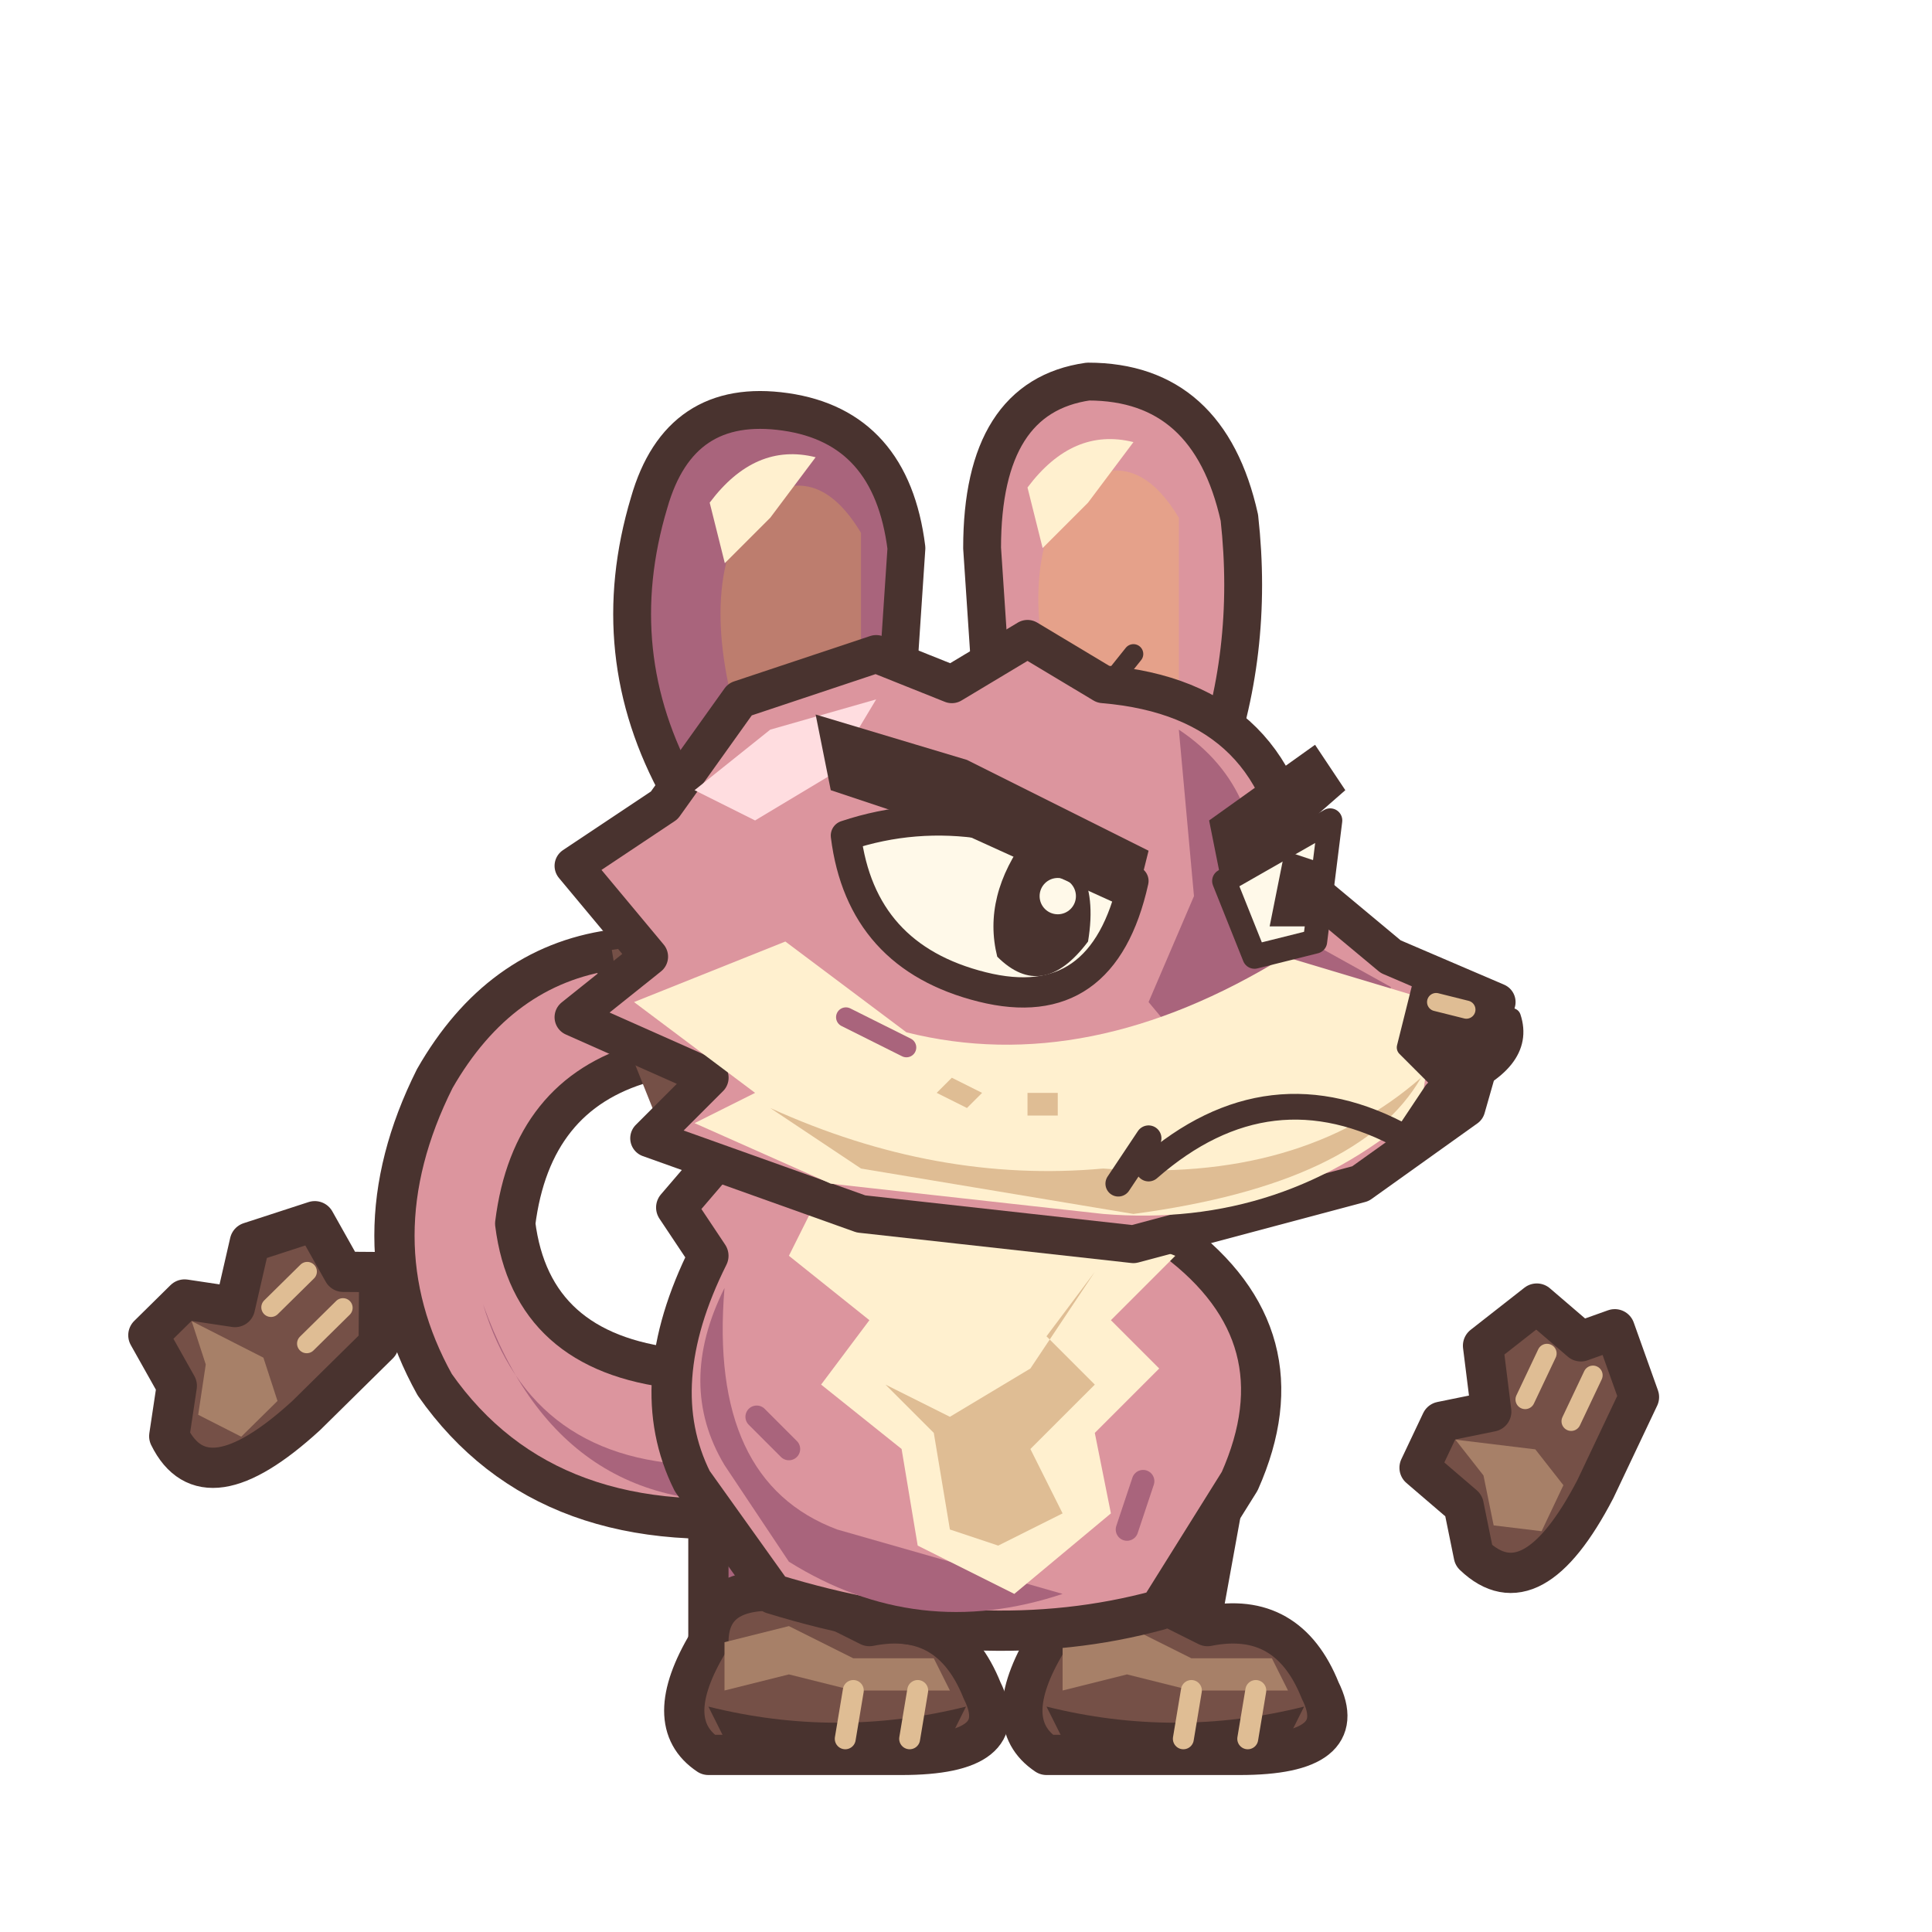
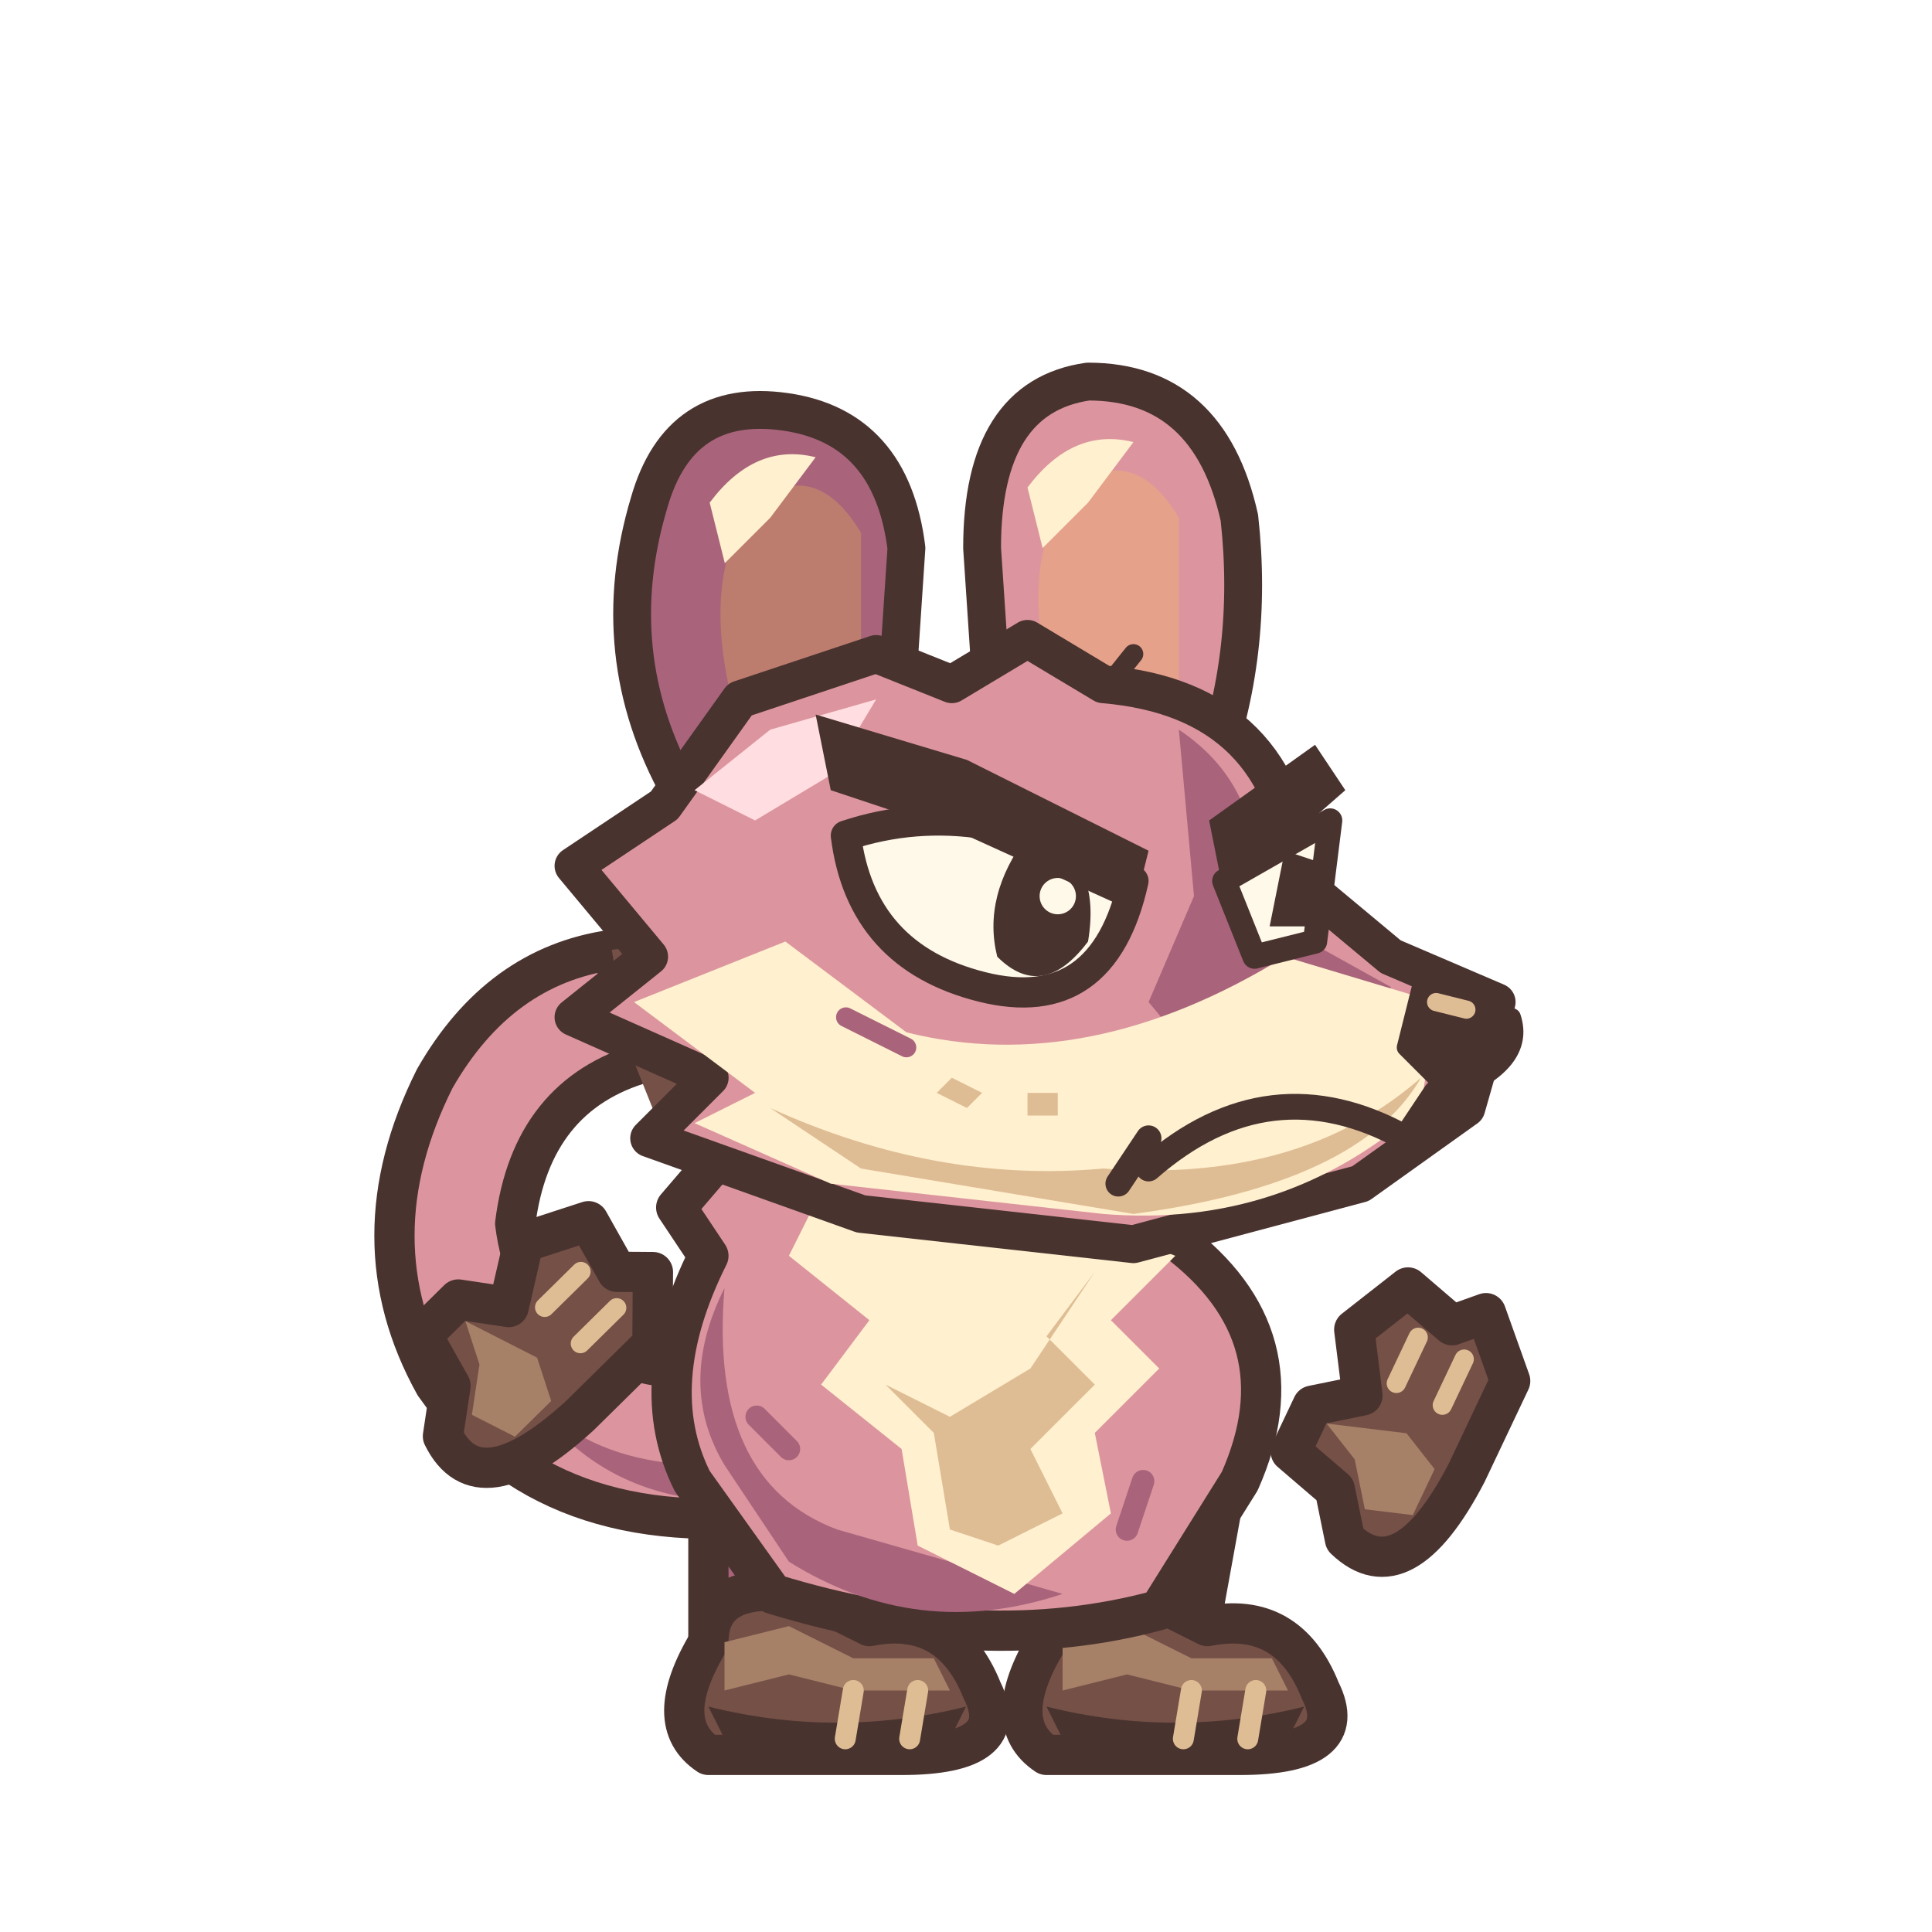
<svg xmlns="http://www.w3.org/2000/svg" viewBox="-60 -85 120 120" width="250" height="250">
  <g transform="translate(0 0)">
    <g stroke="#49332f" stroke-width="2.5" stroke-linejoin="round" stroke-linecap="round">
      <path fill="#dc959e" d="M-11 9Q-26 11-33 1Q-38-8-33-18Q-29-25-22-26L-20-19Q-27-17-28-9Q-27-1-18 0Q-12 1-10 0Z" />
      <path fill="#a9647c" stroke="none" d="M-30-4Q-27 6-16 6L-11 5L-11 8Q-25 10-30-4Z" />
      <path fill="#755047" stroke="none" d="M-22-26Q-16-27-15-21Q-14-16-19-15L-21-20Z" />
    </g>
  </g>
  <g transform="translate(-11 11) rotate(0)">
    <g transform="translate(0 0)">
      <g stroke="#49332f" stroke-width="2.5" stroke-linejoin="round" stroke-linecap="round">
        <path fill="#a9647c" d="M-5-5Q1-8 6-3L4 8Q0 11-5 7Z" />
        <path fill="#755047" stroke="none" d="M1-3L4-1L3 7L0 8L-2 6L1 5Z" />
      </g>
    </g>
    <g transform="translate(0 7)">
      <g stroke="#49332f" stroke-width="2.5" stroke-linejoin="round" stroke-linecap="round">
        <path fill="#755047" d="M-5-1Q-5-5 1-4L5-2Q10-3 12 2Q14 6 7 6H-5Q-8 4-5-1Z" />
        <path fill="#a78068" stroke="none" d="M-4-1L0-2L4 0L9 0L10 2H4L0 1L-4 2Z" />
        <path fill="#49332f" stroke="none" d="M-5 3Q3 5 11 3L10 5H-4Z" />
        <path fill="none" stroke="#dfbd94" stroke-width="1.3" d="M4 2l-.5 3M8 2l-.5 3" />
      </g>
    </g>
  </g>
  <g transform="translate(10 11) rotate(0)">
    <g transform="translate(0 0)">
      <g stroke="#49332f" stroke-width="2.5" stroke-linejoin="round" stroke-linecap="round">
        <path fill="#dc959e" d="M-5-5Q1-8 6-3L4 8Q0 11-5 7Z" />
        <path fill="#a9647c" stroke="none" d="M1-3L4-1L3 7L0 8L-2 6L1 5Z" />
      </g>
    </g>
    <g transform="translate(0 7)">
      <g stroke="#49332f" stroke-width="2.5" stroke-linejoin="round" stroke-linecap="round">
        <path fill="#755047" d="M-5-1Q-5-5 1-4L5-2Q10-3 12 2Q14 6 7 6H-5Q-8 4-5-1Z" />
        <path fill="#a78068" stroke="none" d="M-4-1L0-2L4 0L9 0L10 2H4L0 1L-4 2Z" />
        <path fill="#49332f" stroke="none" d="M-5 3Q3 5 11 3L10 5H-4Z" />
        <path fill="none" stroke="#dfbd94" stroke-width="1.3" d="M4 2l-.5 3M8 2l-.5 3" />
      </g>
    </g>
  </g>
-   <g transform="translate(-45 2) rotate(-63.02536)">
+   <g transform="translate(-28 2) rotate(-63.02536)">
    <g transform="translate(0 0)">
      <g stroke="#49332f" stroke-width="2.5" stroke-linejoin="round" stroke-linecap="round">
        <path fill="#755047" d="M-4-3L-1-4L1-7L4-6L5-3L9-4L12-1L10 2L11 4L7 6L1 4Q-7 1-4-3Z" />
        <path fill="#a78068" stroke="none" d="M-2-2L1-3L3-5L3 0L1 2L-2 1Z" />
        <path fill="none" stroke="#dfbd94" stroke-width="1.2" d="M6-1l3 1M5 2l3 1" />
      </g>
    </g>
  </g>
  <g transform="translate(0 0)">
    <g stroke="#49332f" stroke-width="2.5" stroke-linejoin="round" stroke-linecap="round">
      <path fill="#dc959e" d="M-12-17L-5-20L2-17L8-19L14-13L13-8Q21-2 17 7L12 15Q1 18-12 14L-17 7Q-20 1-16-7L-18-10Z" />
      <path fill="#a9647c" stroke="none" d="M-15-5Q-16 7-8 10L6 14Q-3 17-11 12L-15 6Q-18 1-15-5Z" />
      <path fill="#fff0cf" stroke="none" d="M-8-13L-3-15L1-11L7-15L8-9L13-7L9-3L12 0L8 4L9 9L3 14L-3 11L-4 5L-9 1L-6-3L-11-7Z" />
      <path fill="#dfbd94" stroke="none" d="M8-6L5-2L8 1L4 5L6 9L2 11L-1 10L-2 4L-5 1L-1 3L4 0Z" />
      <path fill="none" stroke="#a9647c" stroke-width="1.4" d="M-13 3l2 2m22 2-1 3" />
    </g>
  </g>
-   <g transform="translate(35 8) rotate(-83.07888)">
+   <g transform="translate(27 7) rotate(-83.07888)">
    <g transform="translate(0 0)">
      <g stroke="#49332f" stroke-width="2.5" stroke-linejoin="round" stroke-linecap="round">
        <path fill="#755047" d="M-4-3L-1-4L1-7L4-6L5-3L9-4L12-1L10 2L11 4L7 6L1 4Q-7 1-4-3Z" />
        <path fill="#a78068" stroke="none" d="M-2-2L1-3L3-5L3 0L1 2L-2 1Z" />
        <path fill="none" stroke="#dfbd94" stroke-width="1.2" d="M6-1l3 1M5 2l3 1" />
      </g>
    </g>
  </g>
  <g transform="translate(1 -19) scale(0.94)">
    <g transform="translate(-12 -24)">
      <g stroke="#49332f" stroke-width="2.5" stroke-linejoin="round" stroke-linecap="round">
        <path fill="#a9647c" d="M-8 6Q-13-3-10-13Q-8-20-1-19Q6-18 7-10L6 5Z" />
        <path fill="#bd7d6e" stroke="none" d="M-4 2Q-7-8-3-13Q1-16 4-11L4 1Z" />
        <path fill="#fff0cf" stroke="none" d="M-6-13Q-3-17 1-16L-2-12L-5-9Z" />
        <path fill="none" stroke-width="1.3" d="M-3 3L1-2" />
      </g>
    </g>
    <g transform="translate(9 -25)">
      <g stroke="#49332f" stroke-width="2.5" stroke-linejoin="round" stroke-linecap="round">
        <path fill="#dc959e" d="M-8 6L-9-9Q-9-19-2-20Q6-20 8-11Q9-2 6 6Z" />
        <path fill="#e5a18a" stroke="none" d="M-4 2Q-7-8-3-13Q1-16 4-11L4 1Z" />
        <path fill="#fff0cf" stroke="none" d="M-6-13Q-3-17 1-16L-2-12L-5-9Z" />
        <path fill="none" stroke-width="1.3" d="M-3 3L1-2" />
      </g>
    </g>
    <g transform="translate(0 0)">
      <g stroke="#49332f" stroke-width="2.5" stroke-linejoin="round" stroke-linecap="round">
        <path fill="#dc959e" d="M-21-17L-16-24L-7-27L-2-25L3-28L8-25Q20-24 21-12L27-7L34-4L32 3L25 8L10 12L-8 10L-22 5L-18 1L-27-3L-22-7L-27-13Z" />
        <path fill="#a9647c" stroke="none" d="M13-22Q19-18 18-10L27-5L27 0L16 2L11-4L14-11Z" />
        <path fill="#ffdde0" stroke="none" d="M-19-18L-14-22L-7-24L-10-19L-15-16Z" />
        <path fill="#fff0cf" stroke="none" d="M-23-4L-13-8L-5-2Q7 1 20-7L30-4L29 3Q20 11 8 10L-10 8L-19 4L-15 2Z" />
        <path fill="#dfbd94" stroke="none" d="M-14 3Q-3 8 8 7Q21 8 29 1Q25 8 10 10L-8 7Z" />
        <path fill="#49332f" stroke-width="1.2" d="M29-5L35-3Q36 0 31 2L28-1Z" />
        <path fill="none" stroke="#dfbd94" stroke-width="1.2" d="M30-4l2 .5" />
        <path fill="none" stroke-width="1.7" d="M30 2L28 5Q19 0 11 7M11 5l-2 3" />
        <path fill="#dfbd94" stroke="none" d="M-2 1l2 1-1 1-2-1Zm5 1h2v1.5H3Z" />
      </g>
    </g>
    <g transform="translate(0 0)">
      <g stroke="#49332f" stroke-width="2.5" stroke-linejoin="round" stroke-linecap="round">
        <path fill="#fff9e9" stroke-width="1.6" d="M16-12L23-16L22-8L18-7Z" />
        <path fill="#49332f" stroke="none" d="M20-14L23-13L22-9L19-9Z" />
        <path fill="#fff9e9" stroke-width="2" d="M-9-15Q0-18 10-12Q8-3 0-5Q-8-7-9-15Z" />
        <path fill="#49332f" stroke="none" d="M3-15Q8-14 7-8Q4-4 1-7Q0-11 3-15Z" />
        <circle fill="#fff9e9" stroke="none" cx="5" cy="-11" r="1.2" />
        <path fill="#49332f" stroke="none" d="M-11-23L-1-20L11-14L10-10L-1-15L-10-18Z M15-16L22-21L24-18L16-11Z" />
        <path fill="none" stroke="#a9647c" stroke-width="1.3" d="M-9-3l4 2" />
      </g>
    </g>
  </g>
</svg>
